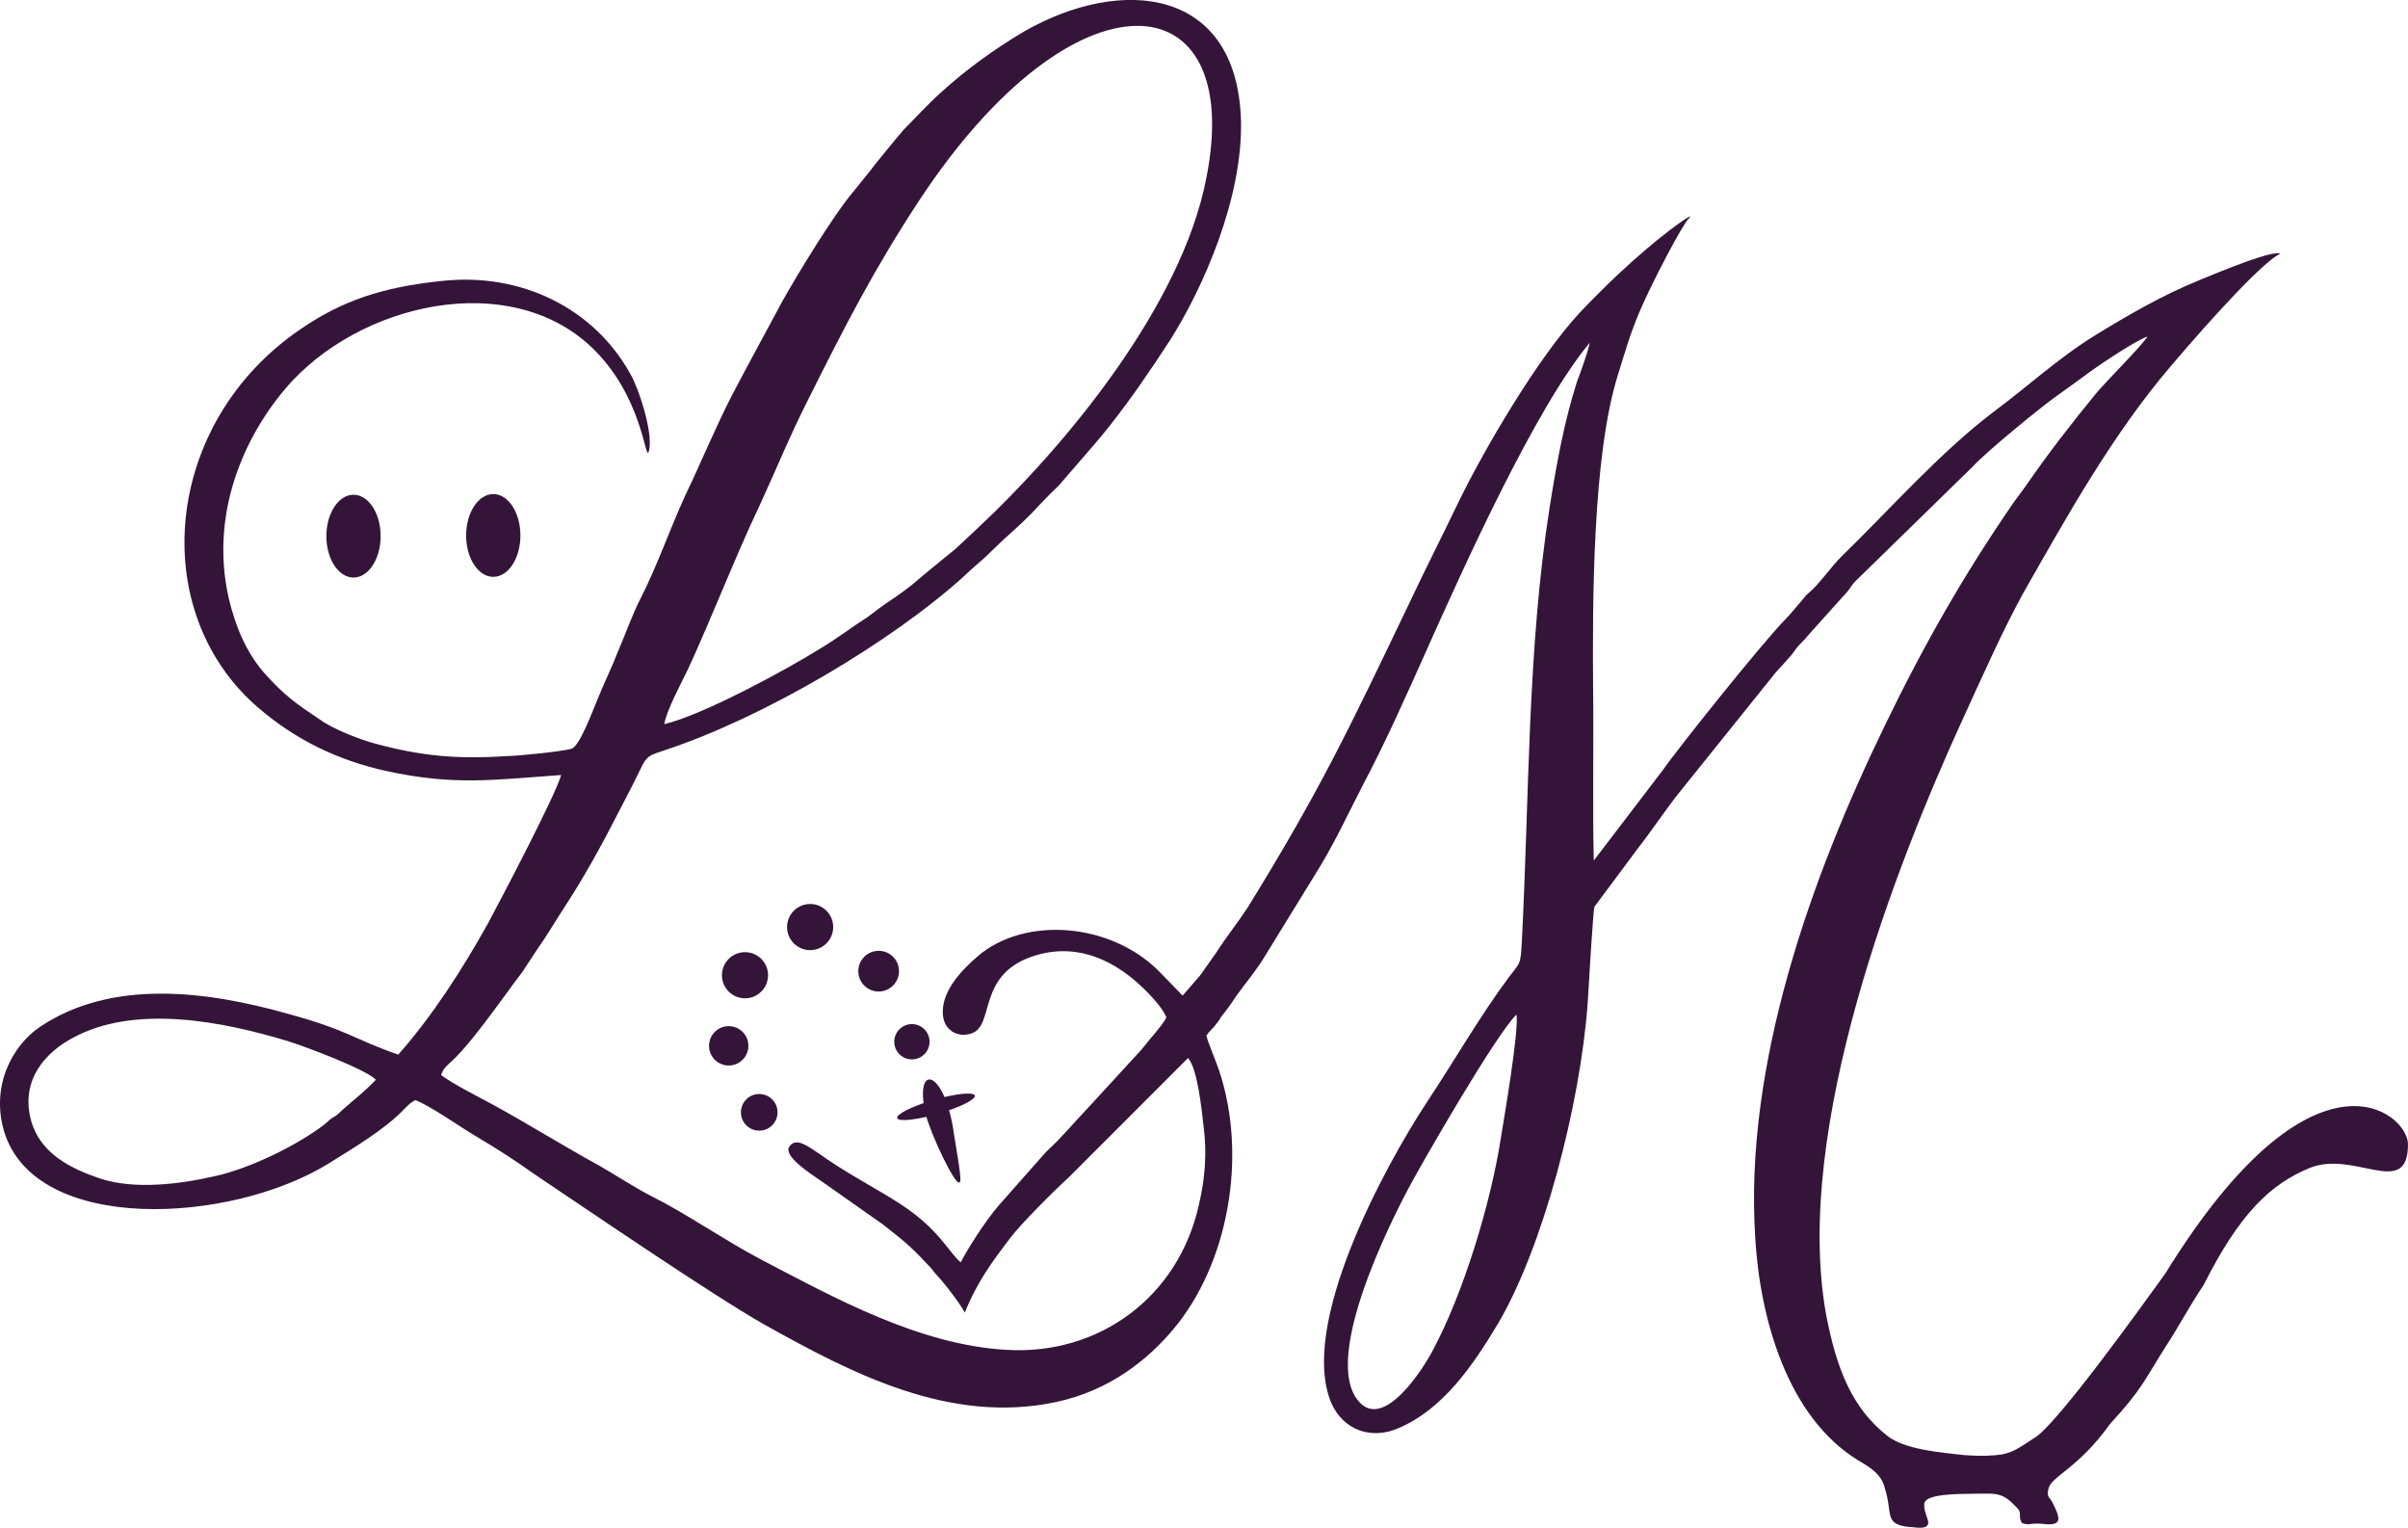
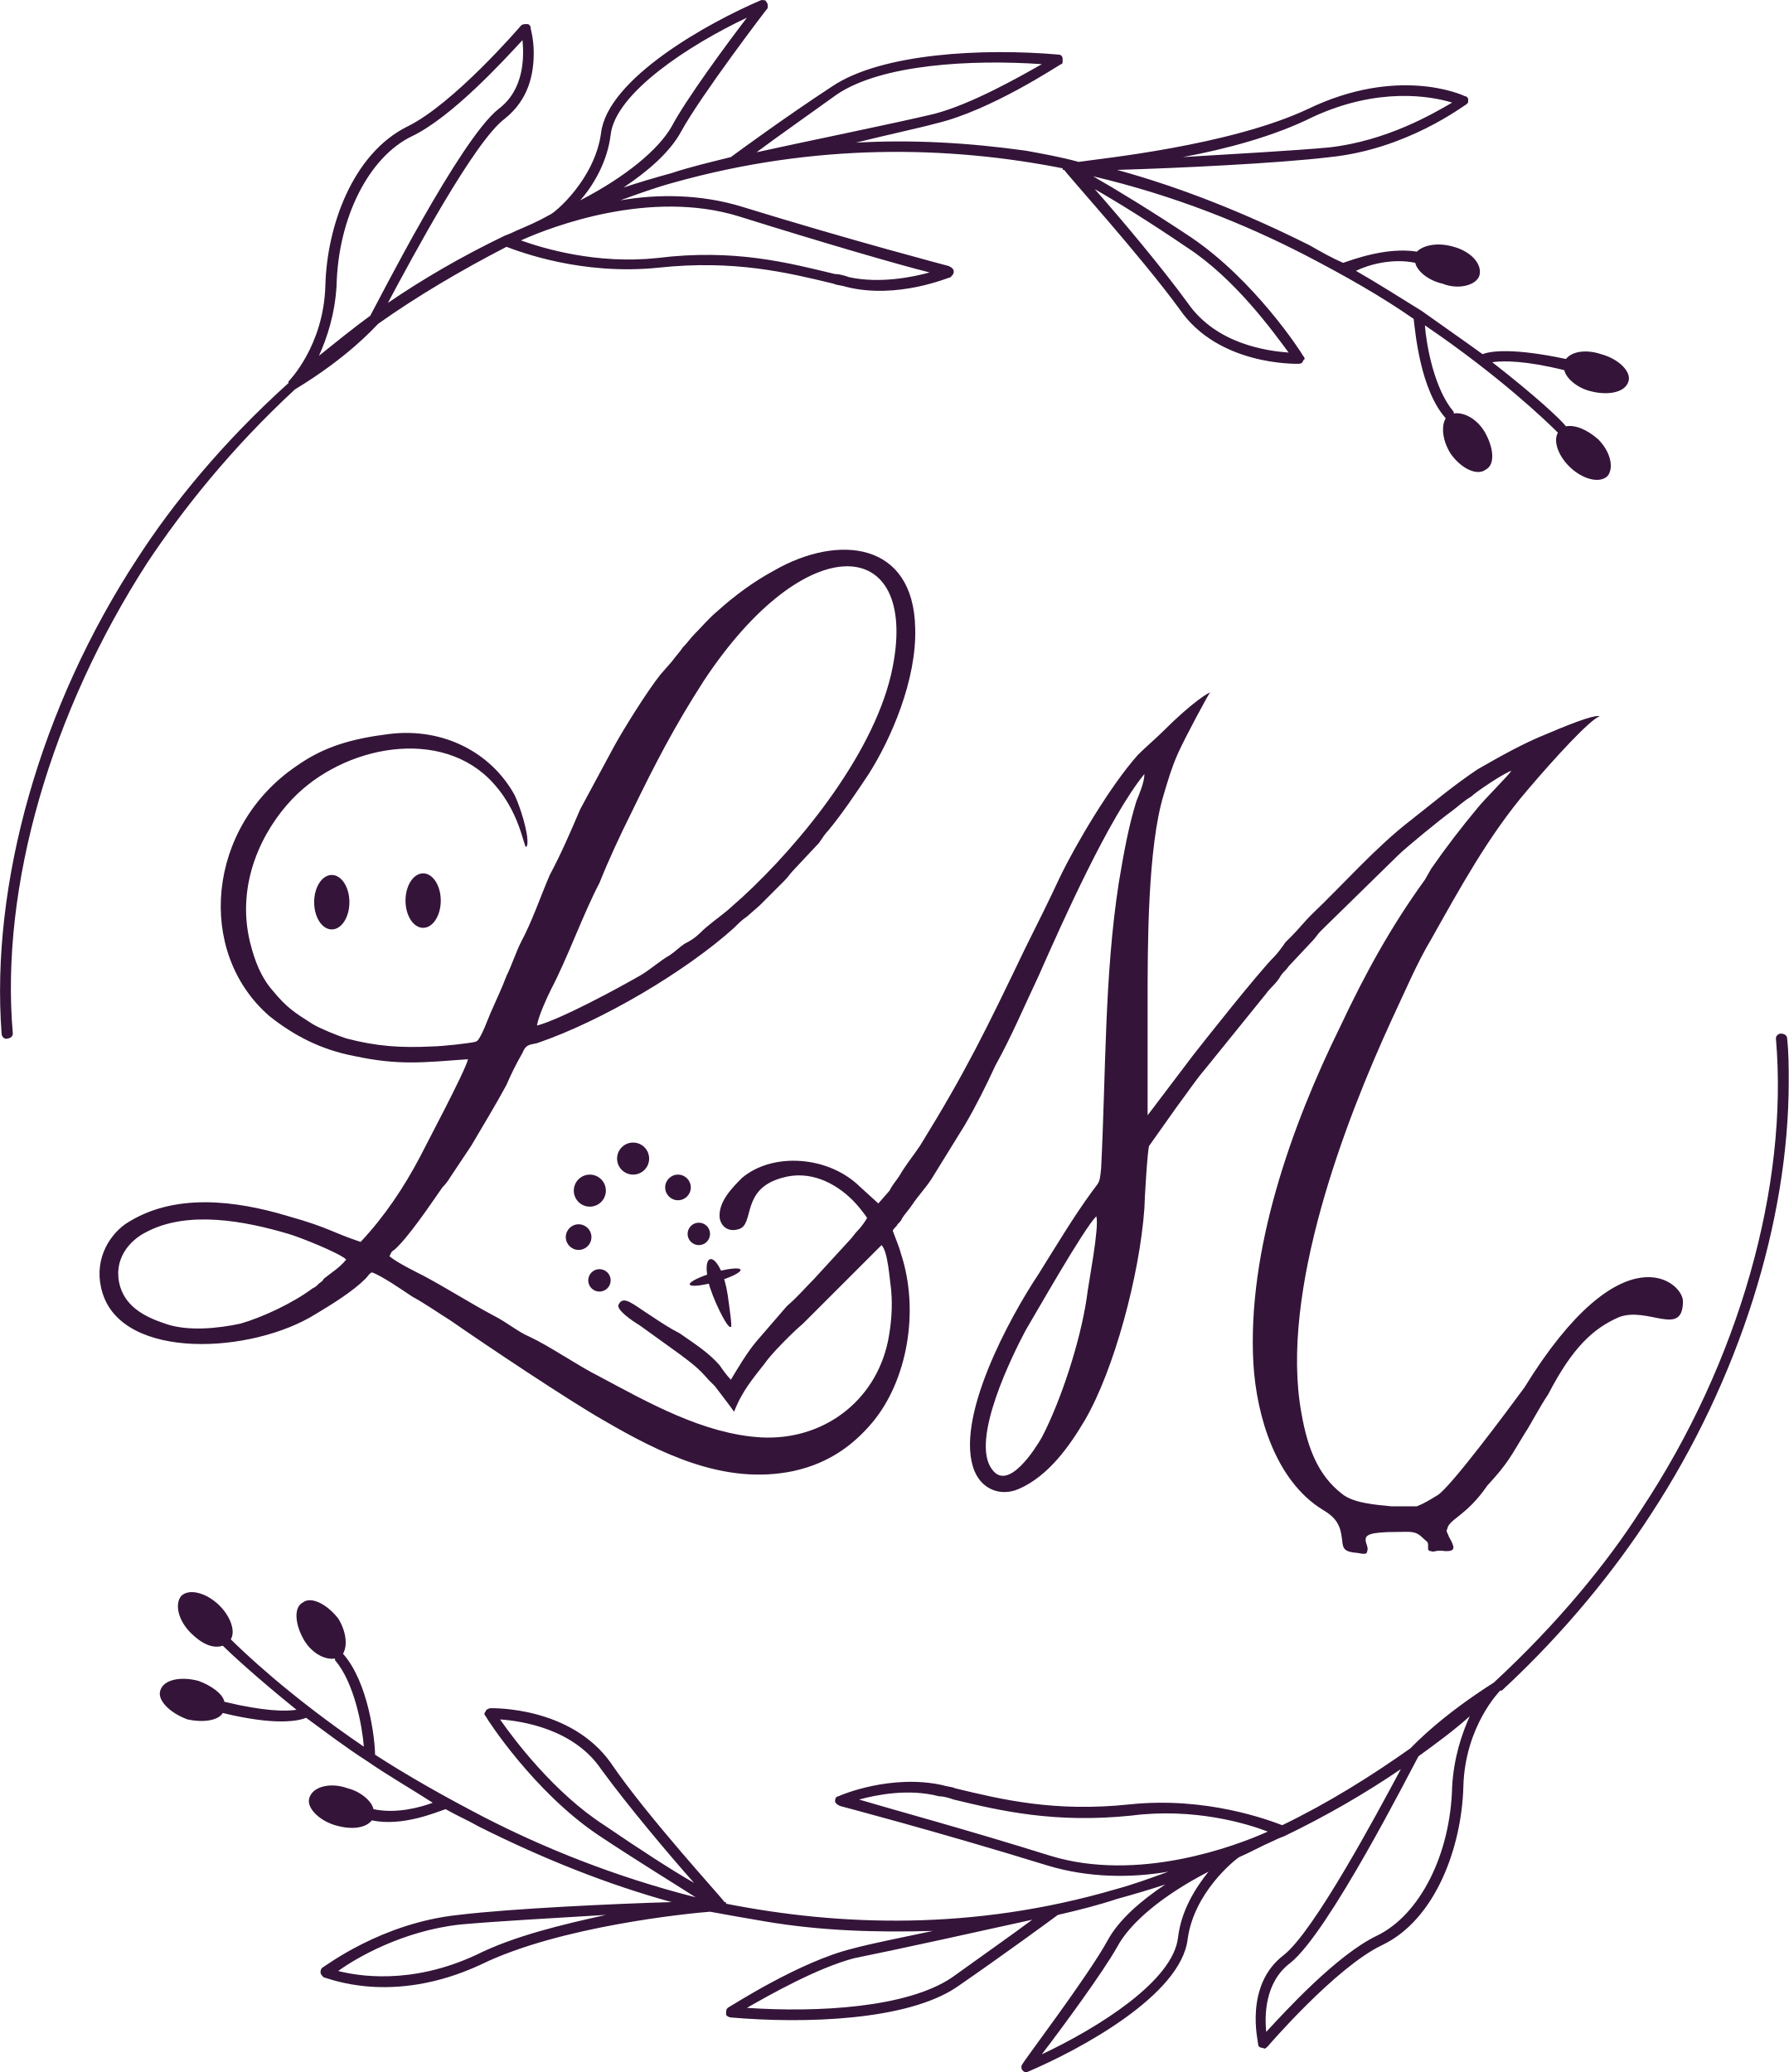
- <svg xmlns="http://www.w3.org/2000/svg" xml:space="preserve" style="shape-rendering:geometricPrecision; text-rendering:geometricPrecision; image-rendering:optimizeQuality; fill-rule:evenodd; clip-rule:evenodd" viewBox="0 0 3549 2251">
+ <svg xmlns="http://www.w3.org/2000/svg" xml:space="preserve" width="119.138mm" height="138.04mm" version="1.1" style="shape-rendering:geometricPrecision; text-rendering:geometricPrecision; image-rendering:optimizeQuality; fill-rule:evenodd; clip-rule:evenodd" viewBox="0 0 1116 1293">
  <defs>
    <style type="text/css">
   
-     .fil0 {fill:#341539}
+     .fil1 {fill:#341539}
+     .fil0 {fill:#341539;fill-rule:nonzero}
   
  </style>
  </defs>
  <g id="Camada_x0020_1">
-     <g id="_2689086306848">
-       <path class="fil0" d="M554 1591c-16,17 -32,29 -50,45 -6,6 -7,7 -14,11 -7,5 -7,6 -12,10 -42,32 -111,65 -161,76 -52,12 -118,20 -168,4 -45,-15 -89,-37 -103,-85 -17,-62 23,-102 60,-122 92,-51 222,-25 318,4 26,8 116,42 130,57zm1681 -96c4,23 -18,151 -23,182 -15,97 -56,231 -101,314 -13,25 -73,120 -110,72 -51,-64 47,-260 76,-314 19,-36 128,-225 158,-254zm-1256 -428c4,-22 25,-60 35,-81 33,-71 71,-169 105,-240 24,-52 46,-106 72,-157 55,-110 97,-192 164,-294 230,-349 481,-325 423,-33 -36,188 -207,395 -340,519l-30 28c-21,17 -42,34 -63,52 -10,8 -21,16 -33,24 -11,7 -22,16 -33,24 -25,16 -44,31 -69,46 -51,32 -175,99 -231,112zm-329 517c17,13 55,32 77,44 53,29 104,61 157,90 26,15 53,33 79,46 46,23 106,64 157,91 109,57 235,127 364,134 136,8 253,-78 283,-214 9,-38 12,-76 7,-114 -3,-27 -9,-86 -23,-102l-176 176c-20,18 -71,69 -86,89 -25,33 -48,63 -67,110 -7,-13 -31,-45 -44,-58 -5,-7 -8,-10 -13,-15 -23,-25 -36,-35 -64,-57l-91 -64c-16,-11 -55,-36 -47,-50 12,-18 32,3 71,28 22,14 45,27 67,40 37,22 63,40 89,72 7,8 19,25 26,30 9,-18 36,-61 57,-85l69 -78c24,-22 39,-41 61,-64l79 -86c6,-7 11,-14 19,-23 4,-5 16,-19 18,-25 -5,-13 -21,-30 -31,-40 -41,-41 -96,-70 -159,-52 -92,26 -61,105 -98,116 -19,6 -38,-4 -41,-25 -5,-36 28,-69 51,-89 69,-59 194,-50 266,21l36 37 26 -30c9,-13 15,-21 24,-34 14,-22 31,-43 46,-66 105,-170 148,-260 237,-446 24,-51 50,-102 74,-152 38,-78 116,-211 178,-278 18,-19 37,-38 56,-56 62,-58 105,-87 107,-86 0,0 0,1 -2,3 -9,8 -55,96 -72,136 -14,33 -21,57 -32,93 -38,119 -38,337 -37,465 1,84 -1,170 1,252l100 -131c23,-33 146,-187 181,-223 9,-9 20,-23 28,-32 5,-7 8,-8 14,-14 14,-14 28,-34 42,-48 71,-69 145,-153 224,-213 50,-37 95,-79 150,-113 49,-30 99,-59 153,-81 77,-32 112,-43 120,-39 -22,8 -101,94 -162,166 -86,101 -151,218 -216,332 -31,56 -61,124 -89,185 -100,218 -251,605 -203,878 16,85 40,141 91,181 26,20 77,24 112,28 27,2 44,1 57,-1 19,-4 28,-12 47,-24 31,-17 154,-188 193,-242 219,-355 358,-237 358,-191 0,82 -79,8 -145,35 -58,24 -103,67 -156,172 -22,33 -40,67 -56,91 -30,47 -34,62 -82,114 -48,67 -87,77 -91,96 -2,9 -1,10 5,18 13,25 15,35 -7,34 -25,-3 -25,2 -34,-1 -2,0 -3,0 -5,-5 -1,-2 -1,-6 -1,-9 0,-6 -3,-8 -10,-15 -18,-18 -29,-15 -57,-15 -67,0 -75,8 -74,18 0,9 6,19 6,25 -1,11 -20,6 -28,6 -38,-4 -24,-19 -36,-57 -5,-21 -22,-31 -39,-41 -105,-64 -145,-210 -152,-327 -17,-256 83,-534 191,-756 58,-120 117,-223 190,-329l17 -23c33,-48 68,-93 104,-137 15,-18 69,-72 76,-84 -17,5 -79,47 -93,58 -15,11 -29,21 -43,31 -25,18 -103,82 -122,103l-172 168c-8,8 -8,12 -17,21l-53 59c-7,9 -11,11 -18,20 -9,14 -24,27 -34,40l-135 168c-22,27 -42,58 -64,86l-64 86c-2,4 -9,125 -10,142 -11,151 -66,360 -132,472 -37,62 -81,126 -146,154 -40,18 -82,4 -100,-37 -48,-115 78,-347 141,-443 38,-57 79,-128 120,-183 18,-24 18,-18 20,-55 11,-212 8,-429 41,-639 10,-63 21,-124 40,-184 6,-16 16,-43 19,-58 -80,96 -185,329 -240,452 -30,67 -60,135 -95,201 -24,47 -44,90 -70,131l-75 122c-13,21 -27,37 -42,58 -7,11 -13,19 -21,29 -4,7 -6,9 -10,14 -5,6 -8,8 -12,14 3,12 14,37 19,52 42,127 13,285 -68,381 -37,44 -93,90 -173,107 -156,33 -300,-42 -429,-114 -76,-43 -259,-168 -341,-223 -28,-20 -53,-36 -85,-55 -22,-13 -69,-46 -89,-53 -7,4 -9,6 -15,12 -29,31 -77,59 -112,81 -145,90 -433,105 -479,-47 -20,-68 13,-127 53,-154 106,-71 246,-53 366,-19 88,24 96,37 162,60 51,-58 94,-125 132,-193 14,-26 100,-189 108,-219 -100,7 -157,16 -258,-6 -72,-16 -133,-46 -187,-92 -167,-142 -142,-421 61,-559 61,-42 121,-62 208,-71 118,-13 225,41 278,137 12,20 33,84 28,111 -6,28 -5,-63 -73,-138 -116,-128 -339,-84 -453,37 -63,68 -124,186 -94,320 10,42 25,78 51,109 33,37 49,47 89,74 19,12 54,26 77,32 67,18 120,23 194,18 15,0 84,-7 95,-11 12,-5 31,-57 37,-71 10,-25 22,-49 32,-75 10,-23 21,-54 32,-75 25,-49 43,-102 66,-152 23,-48 44,-99 68,-146 25,-48 50,-93 75,-140 23,-41 76,-128 105,-162l25 -31c9,-12 16,-20 24,-30 9,-11 18,-22 25,-30 19,-19 34,-36 54,-54 37,-34 80,-65 124,-91 144,-82 313,-64 319,131 3,115 -56,248 -105,325 -30,46 -58,87 -89,126 -8,10 -16,20 -24,29l-51 59c-11,10 -17,17 -27,27 -18,20 -35,35 -55,53l-27 26c-10,9 -19,16 -29,26 -108,98 -296,209 -441,257 -20,7 -26,7 -34,22 -12,25 -24,48 -36,71 -24,47 -51,96 -78,137 -15,23 -27,44 -42,65 -8,12 -13,20 -21,32 -27,35 -77,109 -109,136 -6,6 -8,8 -11,16z" />
-       <circle class="fil0" cx="1119" cy="1639" r="27" />
-       <circle class="fil0" cx="1074" cy="1541" r="29" />
-       <circle class="fil0" cx="1098" cy="1437" r="34" />
-       <circle class="fil0" cx="1194" cy="1366" r="34" />
-       <circle class="fil0" cx="1295" cy="1431" r="30" />
-       <circle class="fil0" cx="1344" cy="1535" r="26" />
-       <ellipse class="fil0" cx="521" cy="790" rx="40" ry="61" />
-       <ellipse class="fil0" cx="727" cy="789" rx="40" ry="61" />
-       <path class="fil0" d="M1364 1641c-17,-77 29,-65 42,30 4,26 13,73 8,71 -5,7 -41,-67 -50,-101z" />
-       <circle class="fil0" transform="matrix(-0.0566754 -0.126735 0.73203 -0.215878 1379.54 1630.87)" r="78" />
+     <g id="_1774062770576">
+       <g>
+         <path class="fil0" d="M1108 648c8,92 -23,202 -84,294 -21,33 -52,71 -92,108 -33,21 -49,38 -52,41 -24,17 -51,34 -80,48 -8,-3 -47,-18 -95,-13 -47,5 -80,-3 -109,-10 -2,-1 -5,-1 -8,-2 -32,-7 -63,6 -65,7 -1,0 -2,1 -2,3 0,1 1,2 3,3 0,0 61,16 129,37 26,8 53,8 76,4 -11,4 -22,8 -33,11 -89,26 -172,23 -243,9 0,-1 0,-1 -1,-1 0,-1 -48,-53 -71,-87 -25,-35 -73,-34 -75,-34 -1,0 -3,1 -3,2 -1,1 -1,2 0,3 1,2 30,47 70,74 24,16 47,30 61,39 -51,-13 -95,-31 -132,-50 -25,-13 -48,-26 -68,-39 0,-9 -4,-45 -20,-63 0,0 0,0 0,0 3,-5 2,-14 -3,-22 -7,-9 -17,-14 -22,-10 -6,3 -5,14 1,24 5,8 13,12 19,11 0,1 0,1 0,1 12,14 17,41 18,54 -47,-32 -76,-60 -83,-67 3,-5 0,-14 -7,-21 -8,-8 -19,-11 -24,-6 -4,5 -2,15 6,23 7,7 14,10 20,8 4,4 20,19 46,40 -7,1 -20,1 -45,-5 -1,-5 -8,-10 -16,-13 -11,-3 -22,-1 -24,6 -2,6 6,14 17,18 9,2 19,1 22,-4 33,8 47,5 52,3 11,8 24,18 38,27 0,0 0,0 0,0 13,9 27,17 41,26 -8,3 -23,7 -37,4 -1,-5 -8,-11 -16,-13 -11,-4 -22,-1 -24,6 -2,6 6,14 16,17 10,3 19,2 23,-3 19,4 40,-5 46,-7 7,4 14,7 21,11 40,20 80,36 120,47 -35,1 -100,4 -133,8 -48,5 -83,32 -85,33 -1,1 -1,2 -1,3 0,1 1,2 2,3 2,0 42,18 98,-8 49,-24 130,-32 143,-33 11,2 22,4 34,6 35,6 70,7 105,6 -19,4 -39,8 -50,11 -33,8 -76,36 -78,37 -1,1 -1,2 -1,4 0,1 2,2 3,2 46,4 110,2 141,-19 29,-20 59,-42 63,-45 13,-3 25,-6 37,-10 11,-3 21,-6 30,-9 -15,10 -29,22 -36,35 -12,22 -53,76 -53,77 -1,1 -1,3 0,4 1,1 2,2 3,1 33,-14 96,-48 100,-83 4,-29 29,-49 32,-51 7,-3 14,-7 21,-10 4,-2 7,-3 7,-3 0,0 0,0 0,0 27,-13 51,-27 73,-42 -15,28 -54,101 -73,116 -25,19 -16,54 -16,56 0,1 1,2 3,2 1,1 2,0 3,-1 0,0 42,-49 71,-63 34,-16 50,-62 51,-99 1,-38 23,-60 23,-60 0,0 0,0 1,0 40,-37 71,-76 93,-110 55,-84 86,-183 86,-270 0,-9 0,-18 -1,-27 0,-2 -2,-3 -4,-3 -1,0 -3,1 -3,3zm-453 510c-51,-16 -99,-29 -119,-35 11,-3 31,-7 50,-2 3,0 6,1 9,2 29,7 63,15 111,10 39,-5 72,5 85,10 -20,9 -81,32 -136,15zm-358 62c-41,19 -74,13 -86,10 11,-8 40,-25 76,-29 22,-2 58,-4 91,-6 -27,6 -57,13 -81,25zm80 -81c-31,-20 -56,-53 -65,-66 14,1 46,6 63,31 16,22 42,53 58,71 -14,-8 -34,-21 -56,-36zm217 95c-28,19 -84,22 -128,19 14,-8 44,-25 67,-31 25,-5 84,-18 111,-24 -12,9 -32,23 -50,36zm141 -25c-3,27 -49,56 -85,73 13,-17 38,-51 47,-67 8,-15 28,-32 57,-47 -8,10 -17,24 -19,41zm171 -94c-1,42 -20,80 -47,93 -25,12 -57,47 -69,60 -1,-10 -1,-31 15,-43 24,-19 75,-120 80,-129 11,-8 22,-16 32,-25 -5,11 -10,26 -11,44zm0 0z" />
+         <path class="fil0" d="M475 0c-33,14 -96,49 -100,83 -4,29 -29,50 -32,51 -7,4 -14,7 -21,10 -4,2 -7,3 -7,3 0,0 0,0 0,0 -27,13 -51,27 -73,42 15,-28 54,-101 73,-115 15,-12 18,-28 18,-41 0,-9 -2,-15 -2,-16 0,-1 -1,-2 -2,-2 -2,0 -3,0 -4,1 0,0 -42,49 -71,63 -34,17 -50,62 -51,99 -1,38 -23,60 -23,60 0,0 0,1 0,1 -41,37 -72,75 -94,109 -61,93 -92,204 -85,297 0,2 2,4 4,3 1,0 3,-1 3,-3 -8,-92 24,-201 84,-294 22,-33 52,-71 92,-108 33,-20 49,-38 52,-41 24,-17 51,-33 80,-48 8,3 47,18 95,13 47,-5 80,3 109,10 2,1 5,1 8,2 32,8 64,-6 65,-6 1,-1 2,-2 2,-3 0,0 0,-1 0,-1 0,-1 -1,-2 -3,-3 0,0 -61,-16 -129,-37 -26,-8 -53,-8 -76,-4 11,-4 22,-8 33,-11 89,-25 172,-23 243,-9 0,1 0,1 1,1 0,1 48,54 72,87 24,35 72,34 74,34 2,0 3,-1 3,-2 0,0 1,-1 1,-1 0,-1 -1,-2 -1,-2 -1,-2 -30,-47 -70,-74 -24,-16 -47,-30 -61,-38 51,12 95,30 132,49 25,13 48,26 68,40 1,8 4,44 20,62 0,0 0,0 0,0 -3,5 -2,14 3,22 7,10 17,14 22,10 6,-3 5,-14 -1,-24 -5,-8 -13,-12 -19,-11 0,0 0,-1 0,-1 -12,-14 -17,-41 -18,-54 47,32 76,60 83,67 -3,5 0,14 7,21 8,8 19,11 24,6 4,-5 2,-15 -6,-23 -7,-6 -14,-9 -20,-8 -3,-4 -19,-19 -46,-40 7,-1 21,-1 45,5 1,5 8,11 16,13 11,3 22,1 24,-6 2,-6 -6,-14 -17,-17 -9,-3 -18,-2 -22,3 -33,-7 -47,-5 -52,-3 -11,-8 -24,-17 -38,-27 0,0 0,0 0,0 -13,-8 -27,-17 -41,-25 8,-4 23,-8 37,-5 1,5 8,11 17,13 10,4 21,1 23,-5 2,-7 -5,-15 -16,-18 -10,-3 -19,-1 -23,3 -19,-3 -40,5 -46,7 -7,-3 -14,-7 -21,-11 -40,-20 -80,-36 -120,-47 35,-1 100,-4 133,-8 48,-5 83,-32 85,-33 1,-1 1,-1 1,-2 0,-1 0,-1 0,-1 0,-1 -1,-2 -2,-2 -2,-1 -42,-19 -98,8 -49,23 -130,31 -143,33 -11,-3 -22,-5 -33,-7 -36,-5 -71,-7 -106,-5 20,-5 39,-9 50,-12 34,-8 76,-36 78,-37 1,0 1,-1 1,-3 0,0 0,0 0,0 0,-2 -1,-3 -3,-3 -46,-4 -110,-1 -141,20 -29,19 -59,41 -63,44 -12,3 -25,6 -37,10 -11,3 -21,6 -30,9 15,-10 29,-22 36,-35 12,-22 53,-76 54,-77 0,0 0,-1 0,-2 0,0 0,-1 -1,-2 0,-1 -2,-1 -3,-1zm-14 135c51,16 99,30 119,35 -11,3 -31,7 -50,3 -3,-1 -6,-2 -9,-2 -29,-7 -63,-16 -111,-10 -38,4 -71,-6 -85,-11 20,-9 81,-32 136,-15zm358 -62c41,-19 74,-13 87,-9 -12,7 -41,24 -77,28 -22,2 -58,4 -91,6 27,-5 57,-13 81,-25zm-79 81c31,20 55,54 64,66 -13,-1 -45,-5 -63,-31 -16,-22 -42,-53 -58,-71 14,8 35,21 57,36zm-218 -95c28,-19 84,-22 128,-19 -14,8 -44,25 -67,31 -25,6 -84,18 -111,24 12,-9 32,-23 50,-36zm-312 119c1,-42 20,-80 47,-93 25,-12 57,-47 69,-60 1,11 1,31 -15,43 -24,19 -75,120 -80,129 -11,8 -22,17 -32,25 5,-11 10,-26 11,-44zm209 -99c-8,14 -28,31 -57,46 8,-9 17,-24 19,-41 3,-26 49,-56 85,-73 -13,17 -38,51 -47,68z" />
+       </g>
+       <g id="Camada_x0020_1_0">
+         <g id="_1794729904816">
+           <path class="fil1" d="M216 786c-4,5 -9,8 -14,12 -1,2 -2,2 -3,3 -2,2 -2,2 -4,3 -12,9 -31,18 -45,22 -14,3 -33,5 -47,0 -12,-4 -24,-10 -28,-23 -5,-17 6,-29 16,-34 26,-14 62,-7 89,1 7,2 32,12 36,16zm468 -27c2,7 -5,42 -6,51 -4,27 -16,64 -28,87 -4,7 -21,34 -31,20 -14,-18 13,-72 21,-87 6,-10 36,-63 44,-71l0 0zm-349 -119c1,-6 6,-17 9,-23 10,-19 20,-47 30,-66 6,-15 13,-30 20,-44 15,-31 27,-54 45,-82 64,-97 134,-91 118,-9 -10,52 -57,110 -94,144l-9 8c-6,5 -12,9 -17,14 -3,3 -6,5 -10,7 -3,2 -6,5 -9,7 -7,4 -12,9 -19,13 -14,8 -49,27 -64,31l0 0zm-92 144c5,4 15,9 21,12 15,8 29,17 44,25 8,4 15,10 22,13 13,6 30,18 44,25 30,16 65,36 101,38 38,2 71,-22 79,-60 2,-10 3,-21 2,-32 -1,-7 -2,-24 -6,-28l-49 49c-6,5 -20,19 -24,25 -7,9 -14,17 -19,30 -2,-3 -9,-12 -12,-16 -2,-2 -2,-2 -4,-4 -6,-7 -10,-10 -18,-16l-25 -18c-5,-3 -15,-10 -13,-13 3,-6 9,0 20,7 6,4 12,8 18,11 10,7 18,12 25,20 2,3 5,7 7,9 3,-5 10,-17 16,-24l19 -22c7,-6 11,-11 17,-17l22 -24c2,-2 3,-4 6,-7 1,-1 4,-5 5,-7 -2,-3 -6,-8 -9,-11 -11,-11 -27,-19 -44,-14 -26,7 -17,29 -27,32 -6,2 -11,-1 -12,-7 -1,-10 8,-19 14,-25 19,-16 54,-14 74,6l11 10 7 -8c2,-4 4,-6 6,-9 4,-7 9,-13 13,-19 29,-47 41,-72 66,-124 7,-14 14,-28 21,-43 10,-21 32,-58 49,-77 5,-5 11,-10 16,-15 17,-17 29,-25 30,-24 0,0 0,0 -1,0 -2,3 -15,27 -20,38 -4,9 -6,16 -9,26 -10,33 -10,94 -10,130 0,23 0,47 0,70l28 -37c7,-9 41,-52 51,-62 2,-2 5,-6 7,-9 2,-2 2,-2 4,-4 4,-4 8,-9 12,-13 20,-19 40,-42 62,-59 14,-11 27,-22 42,-32 14,-8 28,-16 43,-22 21,-9 31,-12 33,-11 -6,2 -28,26 -45,46 -24,28 -42,61 -60,93 -9,15 -17,34 -25,51 -28,61 -70,169 -56,245 4,23 11,39 25,50 7,6 21,7 31,8 8,0 12,0 16,0 5,-2 8,-4 13,-7 8,-5 43,-52 54,-67 61,-99 99,-66 99,-54 0,23 -22,3 -40,10 -16,7 -29,19 -44,48 -6,9 -11,19 -15,25 -8,13 -10,18 -23,32 -13,19 -24,21 -25,27 -1,2 0,2 1,5 4,7 4,9 -2,9 -7,-1 -7,1 -9,0 -1,0 -1,0 -2,-1 0,-1 0,-2 0,-3 0,-2 -1,-2 -3,-4 -5,-5 -8,-4 -16,-4 -18,0 -20,2 -20,5 0,2 2,5 1,7 0,3 -5,1 -7,1 -11,-1 -7,-5 -10,-15 -2,-6 -6,-9 -11,-12 -29,-18 -41,-58 -43,-91 -4,-71 24,-149 54,-210 16,-34 32,-63 53,-92l4 -7c9,-13 19,-26 29,-38 4,-5 19,-20 21,-23 -4,1 -22,13 -25,16 -5,3 -8,6 -12,9 -7,5 -29,23 -34,28l-48 47c-2,2 -3,4 -5,6l-15 16c-2,3 -3,3 -5,6 -2,4 -7,8 -9,11l-38 47c-6,7 -12,16 -18,24l-17 24c-1,1 -3,35 -3,39 -3,42 -19,101 -37,132 -10,17 -23,35 -41,43 -11,5 -23,1 -28,-11 -13,-32 22,-96 40,-123 10,-16 22,-36 33,-51 5,-7 5,-5 6,-15 3,-59 2,-120 11,-178 3,-18 6,-35 11,-51 2,-5 5,-12 5,-17 -22,27 -51,92 -66,126 -9,19 -17,38 -27,56 -6,13 -12,25 -19,37l-21 34c-4,6 -8,10 -12,16 -2,3 -4,5 -6,8 -1,2 -1,2 -3,4 -1,2 -2,2 -3,4 1,3 4,10 5,14 12,36 4,80 -18,106 -11,13 -26,25 -49,30 -43,9 -83,-11 -119,-32 -21,-12 -72,-46 -95,-62 -8,-5 -15,-10 -24,-15 -6,-4 -19,-13 -25,-15 -2,1 -2,2 -4,4 -8,8 -21,16 -31,22 -40,25 -120,29 -133,-13 -6,-19 3,-35 14,-43 30,-20 69,-15 102,-5 25,7 27,10 45,16 15,-16 27,-34 37,-53 4,-8 28,-53 30,-61 -28,2 -43,4 -71,-2 -21,-4 -38,-13 -53,-25 -46,-40 -39,-118 17,-156 17,-12 34,-17 58,-20 33,-4 63,11 78,38 3,6 9,24 8,31 -2,8 -2,-17 -21,-38 -32,-36 -94,-24 -126,10 -18,19 -35,52 -26,89 3,12 7,22 14,30 9,11 14,14 25,21 5,3 15,7 21,9 19,5 34,6 54,5 5,0 24,-2 27,-3 3,-1 8,-16 10,-20 3,-7 6,-13 9,-21 3,-6 6,-15 9,-21 7,-13 12,-28 18,-42 7,-13 13,-27 19,-41 7,-13 14,-26 21,-39 6,-11 21,-35 29,-45l7 -8c3,-4 5,-6 7,-9 3,-3 5,-6 7,-8 5,-5 9,-10 15,-15 10,-9 22,-18 35,-25 40,-23 87,-18 88,36 1,32 -15,69 -29,91 -8,12 -16,24 -25,35 -2,2 -4,5 -6,8l-15 16c-3,3 -4,5 -7,8 -5,5 -10,10 -15,15l-8 7c-3,2 -5,4 -8,7 -30,27 -82,58 -123,72 -5,1 -7,1 -9,6 -4,7 -7,13 -10,20 -7,13 -15,26 -22,38 -4,6 -8,12 -12,18 -2,3 -3,5 -6,8 -7,10 -21,31 -30,39 -2,1 -2,2 -3,4l0 0z" />
+           <circle class="fil1" cx="374" cy="799" r="7" />
+           <circle class="fil1" cx="361" cy="772" r="8" />
+           <circle class="fil1" cx="368" cy="743" r="10" />
+           <circle class="fil1" cx="395" cy="723" r="10" />
+           <circle class="fil1" cx="423" cy="741" r="8" />
+           <circle class="fil1" cx="436" cy="770" r="7" />
+           <ellipse class="fil1" cx="207" cy="563" rx="11" ry="17" />
+           <ellipse class="fil1" cx="264" cy="562" rx="11" ry="17" />
+           <path class="fil1" d="M442 800c-5,-22 8,-18 12,8 1,7 3,21 2,20 -2,2 -12,-19 -14,-28z" />
+           <circle class="fil1" transform="matrix(-0.0284764 -0.0636776 0.367806 -0.108467 446.188 796.962)" r="43" />
+         </g>
+       </g>
    </g>
  </g>
</svg>
